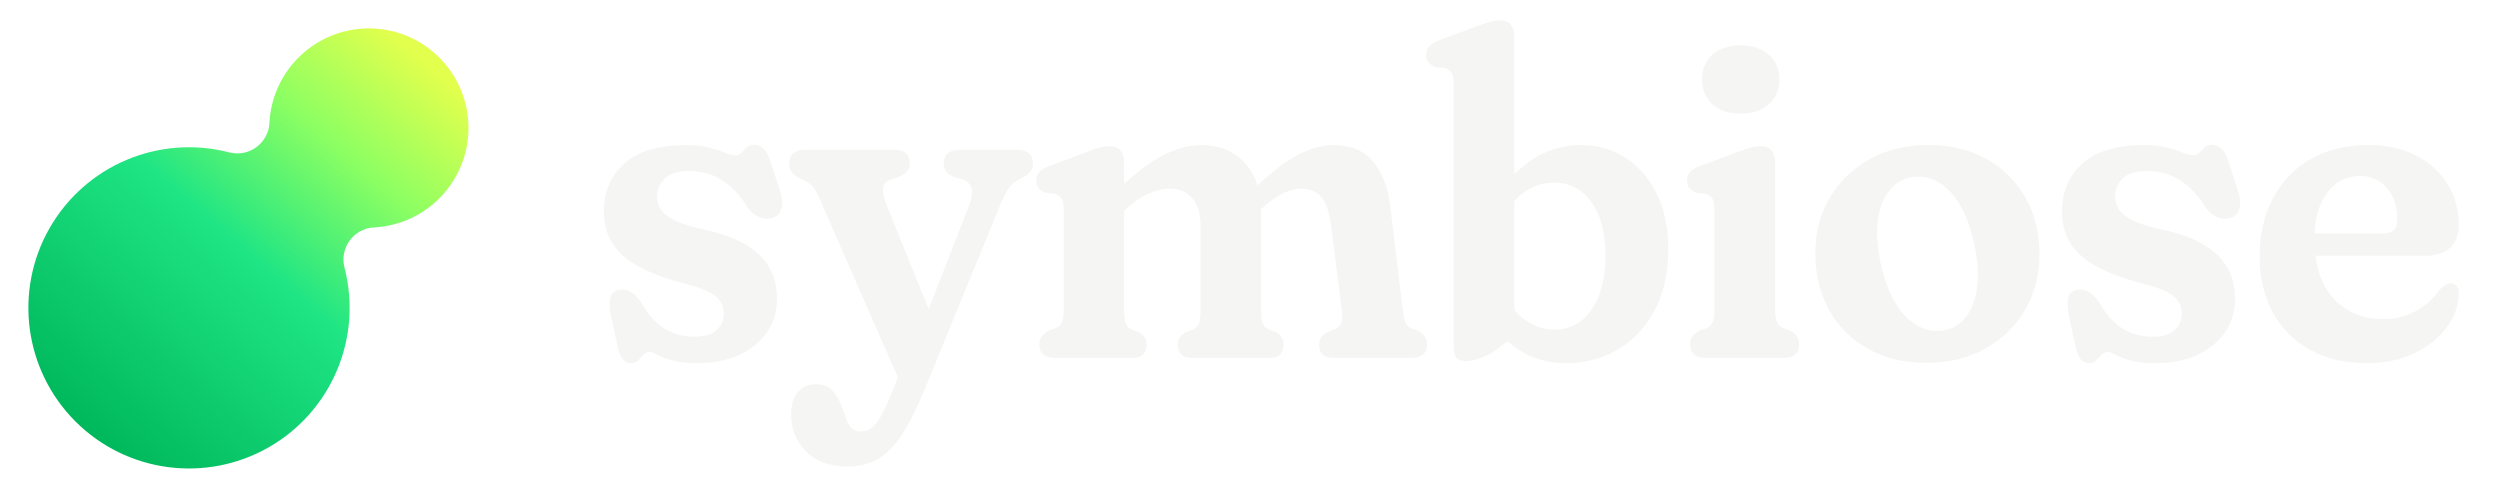
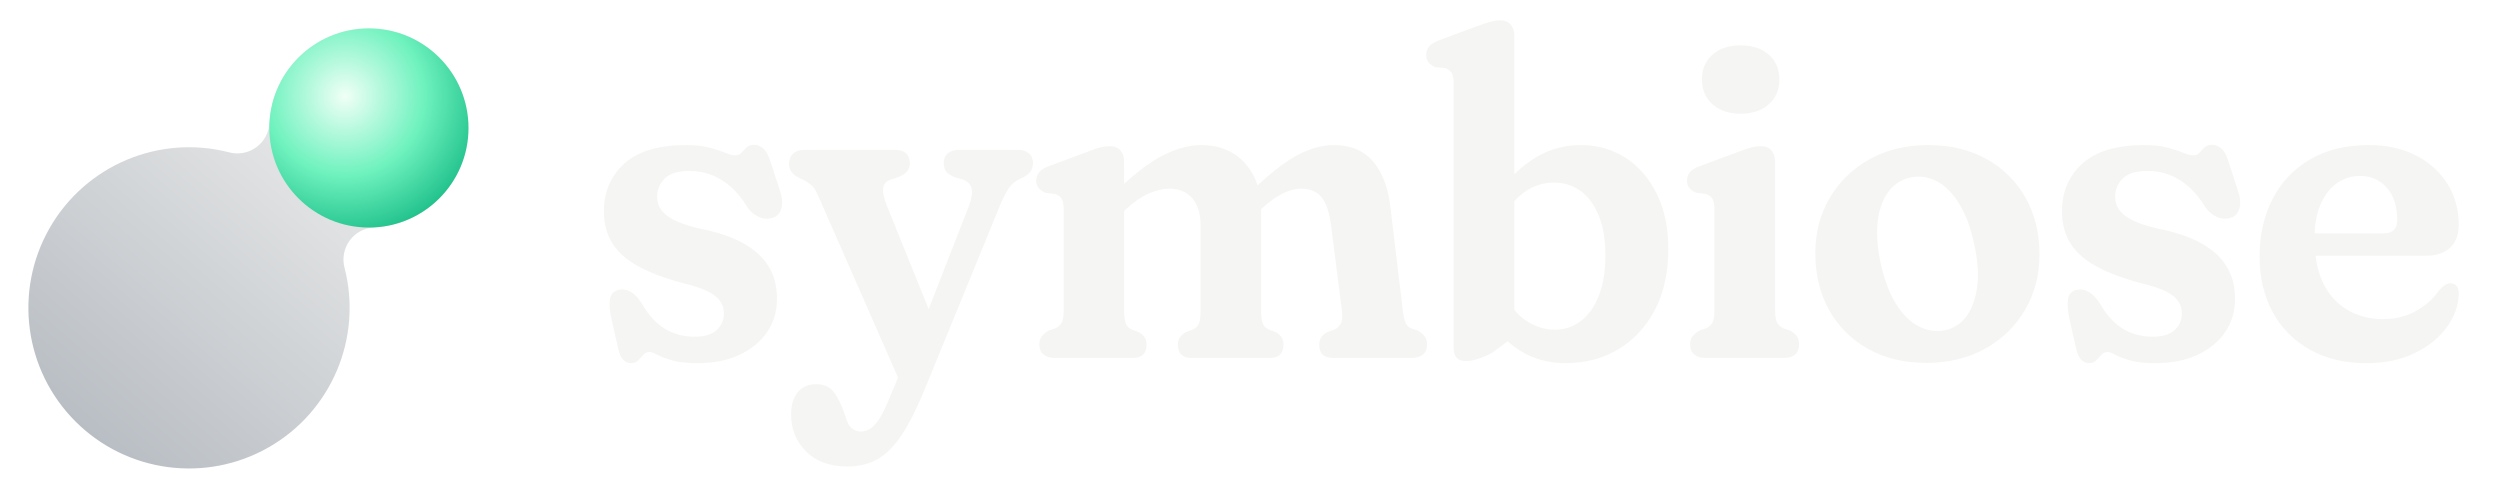
<svg xmlns="http://www.w3.org/2000/svg" viewBox="0 0 352.2 70.0">
  <g transform="translate(4 4) scale(0.9051) translate(-16.5 -16)">
    <defs>
-       <linearGradient id="lkdarkg" gradientUnits="userSpaceOnUse" x1="27" y1="80" x2="78" y2="21">
-         <stop offset="0" stop-color="#00B85C" />
-         <stop offset="0.48" stop-color="#1FE584" />
-         <stop offset="0.76" stop-color="#8DFF62" />
-         <stop offset="1" stop-color="#E2FF4D" />
+       <linearGradient id="lkdarkk" gradientUnits="userSpaceOnUse" x1="27" y1="80" x2="78" y2="21">
+         <stop offset="0" stop-color="#B9BEC4" />
+         <stop offset="1" stop-color="#F5F5F3" />
      </linearGradient>
+       <radialGradient id="lkdarkb" cx="0.38" cy="0.34" r="0.72">
+         <stop offset="0" stop-color="#F0FFF7" />
+         <stop offset="0.55" stop-color="#6FF2BE" />
+         <stop offset="1" stop-color="#1DBF8A" />
+       </radialGradient>
    </defs>
-     <path d="M65.7 53.23 A5 5 0 0 1 70.29 46.98 A15.5 15.5 0 1 0 54.02 30.71 A5 5 0 0 1 47.77 35.3 A25 25 0 1 0 65.7 53.23 Z" fill="url(#lkdarkg)" />
+     <path d="M65.7 53.23 A5 5 0 0 1 70.29 46.98 A15.5 15.5 0 1 0 54.02 30.71 A5 5 0 0 1 47.77 35.3 A25 25 0 1 0 65.7 53.23 Z" fill="url(#lkdarkk)" />
+     <circle cx="69.5" cy="31.5" r="15.5" fill="url(#lkdarkb)" />
  </g>
  <path transform="translate(83.00 50.42)" d="M14.91-2.98L14.91-2.98Q16.90-2.98 17.94-3.90Q18.98-4.83 18.98-6.24L18.98-6.24Q18.98-7.23 18.46-7.98Q17.95-8.74 16.86-9.30Q15.78-9.86 14.11-10.30L14.11-10.30Q9.86-11.36 7.20-12.75Q4.54-14.14 3.31-16.08Q2.08-18.02 2.08-20.64L2.08-20.64Q2.08-24.77 4.96-27.38Q7.84-29.98 13.66-29.98L13.66-29.98Q15.58-29.98 16.91-29.63Q18.24-29.28 19.14-28.91Q20.03-28.54 20.61-28.54L20.61-28.54Q21.15-28.54 21.47-28.91Q21.79-29.28 22.18-29.65Q22.56-30.02 23.20-30.02L23.20-30.02Q23.90-30.02 24.48-29.55Q25.06-29.09 25.47-27.87L25.47-27.87L26.82-23.74Q27.36-22.18 27.10-21.14Q26.85-20.10 25.95-19.78L25.95-19.78Q25.02-19.42 24.03-19.81Q23.04-20.19 22.34-21.15L22.34-21.15Q21.28-22.91 20.02-24.05Q18.75-25.18 17.28-25.76Q15.81-26.34 14.11-26.34L14.11-26.34Q11.74-26.34 10.66-25.28Q9.57-24.22 9.57-22.72L9.57-22.72Q9.57-21.63 10.19-20.80Q10.82-19.97 12.13-19.34Q13.44-18.72 15.46-18.24L15.46-18.24Q19.10-17.54 21.54-16.24Q23.97-14.94 25.22-12.99Q26.46-11.04 26.46-8.32L26.46-8.32Q26.46-5.66 25.07-3.63Q23.68-1.60 21.17-0.43Q18.66 0.74 15.30 0.74L15.30 0.74Q12.99 0.74 11.65 0.34Q10.30-0.06 9.58-0.45Q8.86-0.83 8.51-0.83L8.51-0.83Q8-0.83 7.65-0.45Q7.30-0.06 6.91 0.34Q6.53 0.74 5.95 0.74L5.95 0.74Q5.28 0.74 4.82 0.29Q4.35-0.16 4.10-1.25L4.10-1.25L3.07-5.82Q2.78-7.30 2.94-8.30Q3.10-9.31 4.10-9.57L4.10-9.57Q4.93-9.79 5.78-9.34Q6.62-8.90 7.39-7.71L7.39-7.71Q8.77-5.28 10.62-4.13Q12.48-2.98 14.91-2.98Z M41.92-21.50L49.12-3.68L44.38 4.74L32.32-22.72Q31.78-24 31.17-24.46Q30.56-24.93 29.47-25.41L29.47-25.41Q28.80-25.79 28.48-26.24Q28.16-26.69 28.16-27.33L28.16-27.33Q28.16-28.26 28.74-28.78Q29.31-29.31 30.27-29.31L30.27-29.31L43.14-29.31Q44.10-29.31 44.64-28.82Q45.18-28.32 45.18-27.42L45.18-27.42Q45.18-26.72 44.77-26.26Q44.35-25.79 43.58-25.47L43.58-25.47L42.56-25.15Q41.57-24.83 41.42-23.97Q41.28-23.10 41.92-21.50L41.92-21.50ZM42.40 5.44L42.40 5.44L44.35 0.80L46.11-2.46L53.54-21.50Q54.11-23.01 53.87-23.90Q53.63-24.80 52.58-25.15L52.58-25.15L51.46-25.47Q50.69-25.79 50.32-26.24Q49.95-26.69 49.95-27.42L49.95-27.42Q49.95-28.32 50.53-28.82Q51.10-29.31 52.10-29.31L52.10-29.31L60.38-29.31Q61.38-29.31 61.95-28.82Q62.53-28.32 62.53-27.42L62.53-27.42Q62.53-26.85 62.26-26.38Q61.98-25.92 61.22-25.47L61.22-25.47Q60.03-24.99 59.39-24.26Q58.75-23.52 57.98-21.73L57.98-21.73L47.26 4.45Q45.60 8.48 44.03 10.85Q42.46 13.22 40.64 14.26Q38.82 15.30 36.38 15.30L36.38 15.30Q32.67 15.30 30.56 13.18Q28.45 11.07 28.45 7.94L28.45 7.94Q28.45 6.02 29.38 4.86Q30.30 3.71 31.97 3.71L31.97 3.71Q33.44 3.71 34.22 4.54Q35.01 5.38 35.68 7.07L35.68 7.07L36.13 8.32Q36.42 9.41 36.96 9.89Q37.50 10.37 38.24 10.37L38.24 10.37Q39.01 10.37 39.68 9.92Q40.35 9.47 41.01 8.38Q41.66 7.30 42.40 5.44Z M75.36-27.68L75.36-27.68L75.36-6.75Q75.36-5.38 75.62-4.80Q75.87-4.22 76.51-3.97L76.51-3.97L77.44-3.62Q78.53-3.01 78.53-1.89L78.53-1.89Q78.53 0 76.61 0L76.61 0L65.54 0Q64.58 0 64-0.50Q63.42-0.99 63.42-1.89L63.42-1.89Q63.42-2.59 63.78-3.04Q64.13-3.49 64.77-3.87L64.77-3.87L65.66-4.16Q66.27-4.42 66.56-4.94Q66.85-5.47 66.85-6.75L66.85-6.75L66.85-20.90Q66.85-22.02 66.54-22.46Q66.24-22.91 65.63-23.10L65.63-23.10L64.26-23.26Q63.65-23.55 63.31-23.95Q62.98-24.35 62.98-24.96L62.98-24.96Q62.98-25.66 63.41-26.18Q63.84-26.69 64.86-27.04L64.86-27.04L69.92-28.93Q71.14-29.41 71.90-29.62Q72.67-29.82 73.41-29.82L73.41-29.82Q74.34-29.82 74.85-29.23Q75.36-28.64 75.36-27.68ZM75.68-20.99L74.50-19.90L72.70-21.98L74.18-23.39Q77.76-26.91 80.69-28.45Q83.62-29.98 86.24-29.98L86.24-29.98Q90.02-29.98 92.34-27.49Q94.66-24.99 94.66-20.74L94.66-20.74L94.66-6.75Q94.66-5.38 94.91-4.82Q95.17-4.26 95.81-3.97L95.81-3.97L96.74-3.62Q97.82-3.01 97.82-1.89L97.82-1.89Q97.82 0 95.90 0L95.90 0L84.86 0Q82.94 0 82.94-1.89L82.94-1.89Q82.94-3.01 84.06-3.62L84.06-3.62L84.99-3.97Q85.63-4.22 85.89-4.80Q86.14-5.38 86.14-6.75L86.14-6.75L86.14-18.59Q86.14-21.15 84.96-22.50Q83.78-23.84 81.76-23.84L81.76-23.84Q80.38-23.84 78.85-23.17Q77.31-22.50 75.68-20.99L75.68-20.99ZM94.88-21.15L93.73-20.13L91.94-22.18L93.38-23.55Q96.86-26.94 99.60-28.46Q102.34-29.98 104.86-29.98L104.86-29.98Q108.48-29.98 110.43-27.68Q112.38-25.38 112.86-21.38L112.86-21.38L114.62-6.75Q114.78-5.47 115.01-4.94Q115.23-4.42 115.81-4.16L115.81-4.16L116.70-3.87Q117.34-3.49 117.70-3.04Q118.05-2.59 118.05-1.89L118.05-1.89Q118.05-0.99 117.49-0.50Q116.93 0 115.94 0L115.94 0L104.77 0Q102.85 0 102.85-1.89L102.85-1.89Q102.85-3.01 103.97-3.62L103.97-3.62L104.90-3.97Q105.54-4.22 105.87-4.78Q106.21-5.34 106.05-6.66L106.05-6.66L104.51-18.72Q104.19-21.31 103.22-22.58Q102.24-23.84 100.29-23.84L100.29-23.84Q99.14-23.84 97.81-23.22Q96.48-22.59 94.88-21.15L94.88-21.15Z M130.34-45.38L130.34-45.38L130.34-3.04L127.14-0.67Q126.08-0.13 125.15 0.16Q124.22 0.45 123.46 0.45L123.46 0.45Q122.66 0.45 122.22 0Q121.79-0.45 121.79-1.34L121.79-1.34L121.79-38.62Q121.79-39.71 121.49-40.18Q121.18-40.64 120.58-40.83L120.58-40.83L119.20-40.96Q118.56-41.25 118.24-41.65Q117.92-42.05 117.92-42.69L117.92-42.69Q117.92-43.39 118.35-43.89Q118.78-44.38 119.81-44.77L119.81-44.77L124.90-46.66Q126.11-47.10 126.88-47.33Q127.65-47.55 128.38-47.55L128.38-47.55Q129.31-47.55 129.82-46.96Q130.34-46.37 130.34-45.38ZM128.51-19.42L128.51-19.42L127.07-21.63Q129.41-25.54 132.61-27.76Q135.81-29.98 139.68-29.98L139.68-29.98Q143.30-29.98 146.08-28.14Q148.86-26.30 150.45-23.02Q152.03-19.74 152.03-15.36L152.03-15.36Q152.03-10.34 150.13-6.74Q148.22-3.14 144.96-1.20Q141.70 0.74 137.60 0.74L137.60 0.74Q133.95 0.74 131.12-1.04Q128.29-2.82 126.50-6.05L126.50-6.05L128.77-9.22Q130.11-6.50 132.02-5.23Q133.92-3.97 136.06-3.97L136.06-3.97Q138.08-3.97 139.70-5.18Q141.31-6.40 142.24-8.75Q143.17-11.10 143.17-14.43L143.17-14.43Q143.17-17.79 142.22-20.08Q141.28-22.37 139.65-23.54Q138.02-24.70 135.94-24.70L135.94-24.70Q133.63-24.70 131.76-23.36Q129.89-22.02 128.51-19.42Z M167.07-27.68L167.07-27.68L167.07-6.75Q167.07-5.47 167.38-4.94Q167.68-4.42 168.26-4.16L168.26-4.16L169.15-3.87Q169.79-3.52 170.13-3.06Q170.46-2.59 170.46-1.89L170.46-1.89Q170.46-0.99 169.92-0.50Q169.38 0 168.38 0L168.38 0L157.22 0Q156.22 0 155.66-0.50Q155.10-0.99 155.10-1.89L155.10-1.89Q155.10-2.59 155.46-3.06Q155.81-3.52 156.45-3.87L156.45-3.87L157.34-4.16Q157.95-4.42 158.24-4.94Q158.53-5.47 158.53-6.75L158.53-6.75L158.53-20.90Q158.53-22.02 158.22-22.46Q157.92-22.91 157.31-23.10L157.31-23.10L155.94-23.26Q155.33-23.55 154.99-23.95Q154.66-24.35 154.66-24.96L154.66-24.96Q154.66-25.66 155.09-26.18Q155.52-26.69 156.54-27.04L156.54-27.04L161.63-28.93Q162.85-29.41 163.63-29.62Q164.42-29.82 165.12-29.82L165.12-29.82Q166.05-29.82 166.56-29.23Q167.07-28.64 167.07-27.68ZM162.21-34.40L162.21-34.40Q159.74-34.40 158.26-35.73Q156.77-37.06 156.77-39.23L156.77-39.23Q156.77-41.41 158.26-42.72Q159.74-44.03 162.21-44.03L162.21-44.03Q164.70-44.03 166.19-42.72Q167.68-41.41 167.68-39.23L167.68-39.23Q167.68-37.06 166.19-35.73Q164.70-34.40 162.21-34.40Z M188.67-29.98L188.67-29.98Q193.34-29.98 196.86-28.02Q200.38-26.05 202.35-22.58Q204.32-19.10 204.32-14.56L204.32-14.56Q204.32-10.24 202.30-6.78Q200.29-3.33 196.69-1.31Q193.09 0.70 188.38 0.70L188.38 0.70Q183.71 0.70 180.19-1.26Q176.67-3.23 174.70-6.72Q172.74-10.21 172.74-14.78L172.74-14.78Q172.74-19.07 174.75-22.51Q176.77-25.95 180.35-27.97Q183.94-29.98 188.67-29.98ZM191.04-3.90L191.04-3.90Q192.93-4.32 194.08-5.92Q195.23-7.52 195.55-10.10Q195.87-12.67 195.14-15.97L195.14-15.97Q194.40-19.49 193.01-21.73Q191.62-23.97 189.84-24.90Q188.06-25.82 186.11-25.41L186.11-25.41Q184.26-25.02 183.06-23.44Q181.86-21.86 181.54-19.30Q181.22-16.74 181.95-13.34L181.95-13.34Q182.72-9.82 184.11-7.60Q185.50-5.38 187.30-4.45Q189.09-3.52 191.04-3.90Z M220.32-2.98L220.32-2.98Q222.30-2.98 223.34-3.90Q224.38-4.83 224.38-6.24L224.38-6.24Q224.38-7.23 223.87-7.98Q223.36-8.74 222.27-9.30Q221.18-9.86 219.52-10.30L219.52-10.30Q215.26-11.36 212.61-12.75Q209.95-14.14 208.72-16.08Q207.49-18.02 207.49-20.64L207.49-20.64Q207.49-24.77 210.37-27.38Q213.25-29.98 219.07-29.98L219.07-29.98Q220.99-29.98 222.32-29.63Q223.65-29.28 224.54-28.91Q225.44-28.54 226.02-28.54L226.02-28.54Q226.56-28.54 226.88-28.91Q227.20-29.28 227.58-29.65Q227.97-30.02 228.61-30.02L228.61-30.02Q229.31-30.02 229.89-29.55Q230.46-29.09 230.88-27.87L230.88-27.87L232.22-23.74Q232.77-22.18 232.51-21.14Q232.26-20.10 231.36-19.78L231.36-19.78Q230.43-19.42 229.44-19.81Q228.45-20.19 227.74-21.15L227.74-21.15Q226.69-22.91 225.42-24.05Q224.16-25.18 222.69-25.76Q221.22-26.34 219.52-26.34L219.52-26.34Q217.15-26.34 216.06-25.28Q214.98-24.22 214.98-22.72L214.98-22.72Q214.98-21.63 215.60-20.80Q216.22-19.97 217.54-19.34Q218.85-18.72 220.86-18.24L220.86-18.24Q224.51-17.54 226.94-16.24Q229.38-14.94 230.62-12.99Q231.87-11.04 231.87-8.32L231.87-8.32Q231.87-5.66 230.48-3.63Q229.09-1.60 226.58-0.43Q224.06 0.74 220.70 0.74L220.70 0.74Q218.40 0.74 217.06 0.34Q215.71-0.06 214.99-0.45Q214.27-0.83 213.92-0.83L213.92-0.83Q213.41-0.83 213.06-0.45Q212.70-0.06 212.32 0.34Q211.94 0.74 211.36 0.74L211.36 0.74Q210.69 0.74 210.22 0.29Q209.76-0.16 209.50-1.25L209.50-1.25L208.48-5.82Q208.19-7.30 208.35-8.30Q208.51-9.31 209.50-9.57L209.50-9.57Q210.34-9.79 211.18-9.34Q212.03-8.90 212.80-7.71L212.80-7.71Q214.18-5.28 216.03-4.13Q217.89-2.98 220.32-2.98Z M263.39-18.78L263.39-18.78Q263.39-16.67 262.19-15.54Q260.99-14.40 258.78-14.40L258.78-14.40L240.74-14.40L240.74-17.54L252.77-17.54Q254.72-17.54 254.72-19.39L254.72-19.39Q254.72-22.34 253.25-23.98Q251.78-25.63 249.50-25.63L249.50-25.63Q247.65-25.63 246.21-24.61Q244.77-23.58 243.92-21.63Q243.07-19.68 243.07-16.86L243.07-16.86Q243.07-11.26 245.74-8.37Q248.42-5.47 252.74-5.47L252.74-5.47Q255.39-5.47 257.42-6.64Q259.46-7.81 260.58-9.47L260.58-9.47Q261.12-10.05 261.50-10.29Q261.89-10.53 262.27-10.50L262.27-10.50Q262.75-10.50 263.09-10.13Q263.42-9.76 263.39-8.96L263.39-8.96Q263.30-6.46 261.66-4.26Q260.03-2.05 257.15-0.66Q254.27 0.74 250.37 0.74L250.37 0.74Q245.79 0.74 242.40-1.17Q239.01-3.07 237.17-6.46Q235.33-9.86 235.33-14.30L235.33-14.30Q235.33-18.78 237.14-22.34Q238.94-25.89 242.40-27.94Q245.86-29.98 250.69-29.98L250.69-29.98Q254.53-29.98 257.38-28.51Q260.22-27.04 261.81-24.50Q263.39-21.95 263.39-18.78Z" fill="#F5F5F3" />
</svg>
